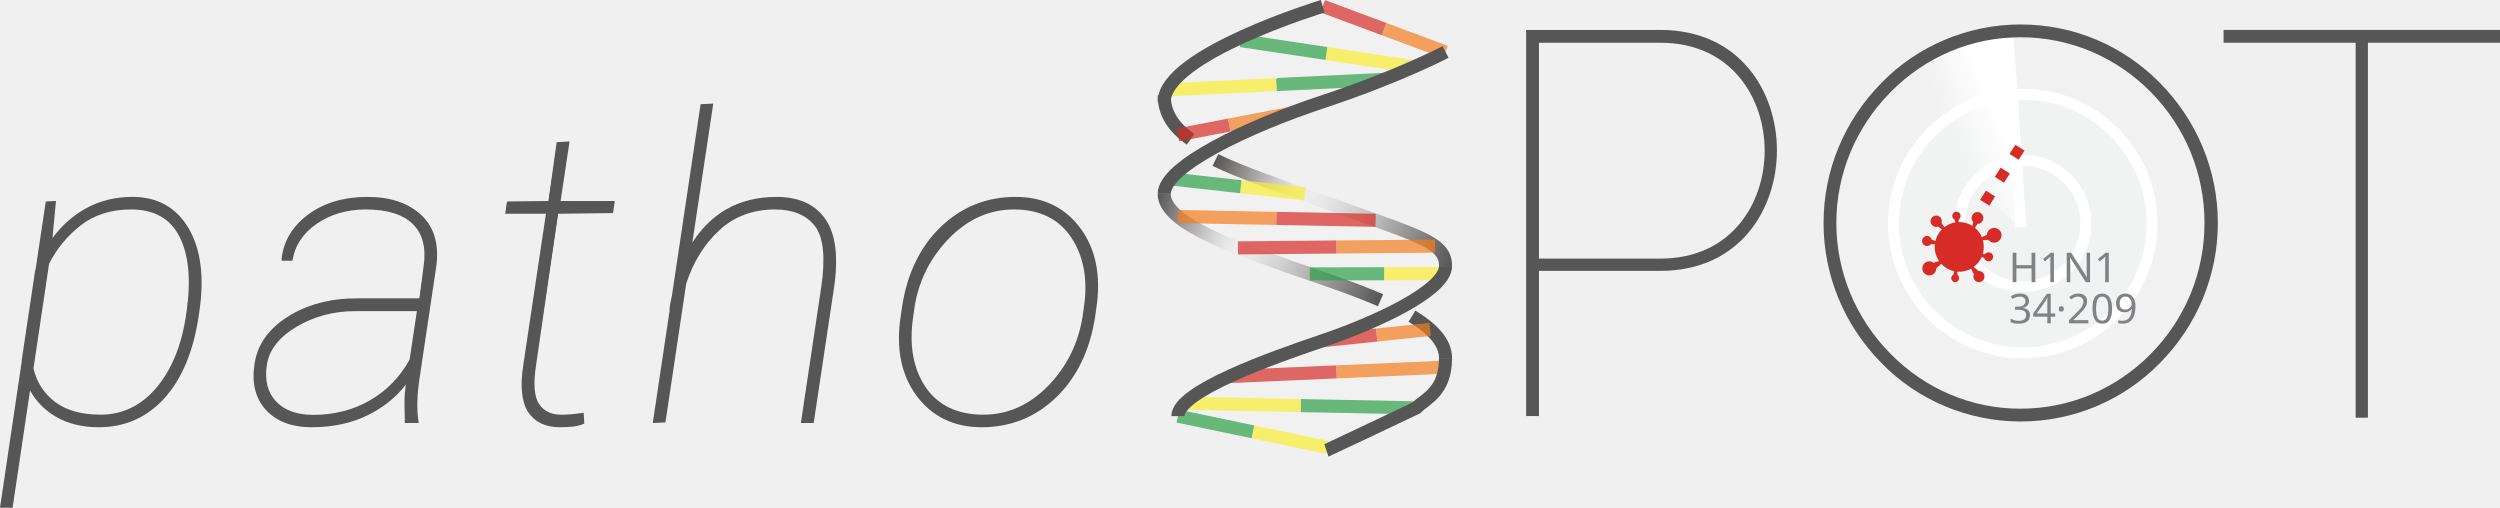
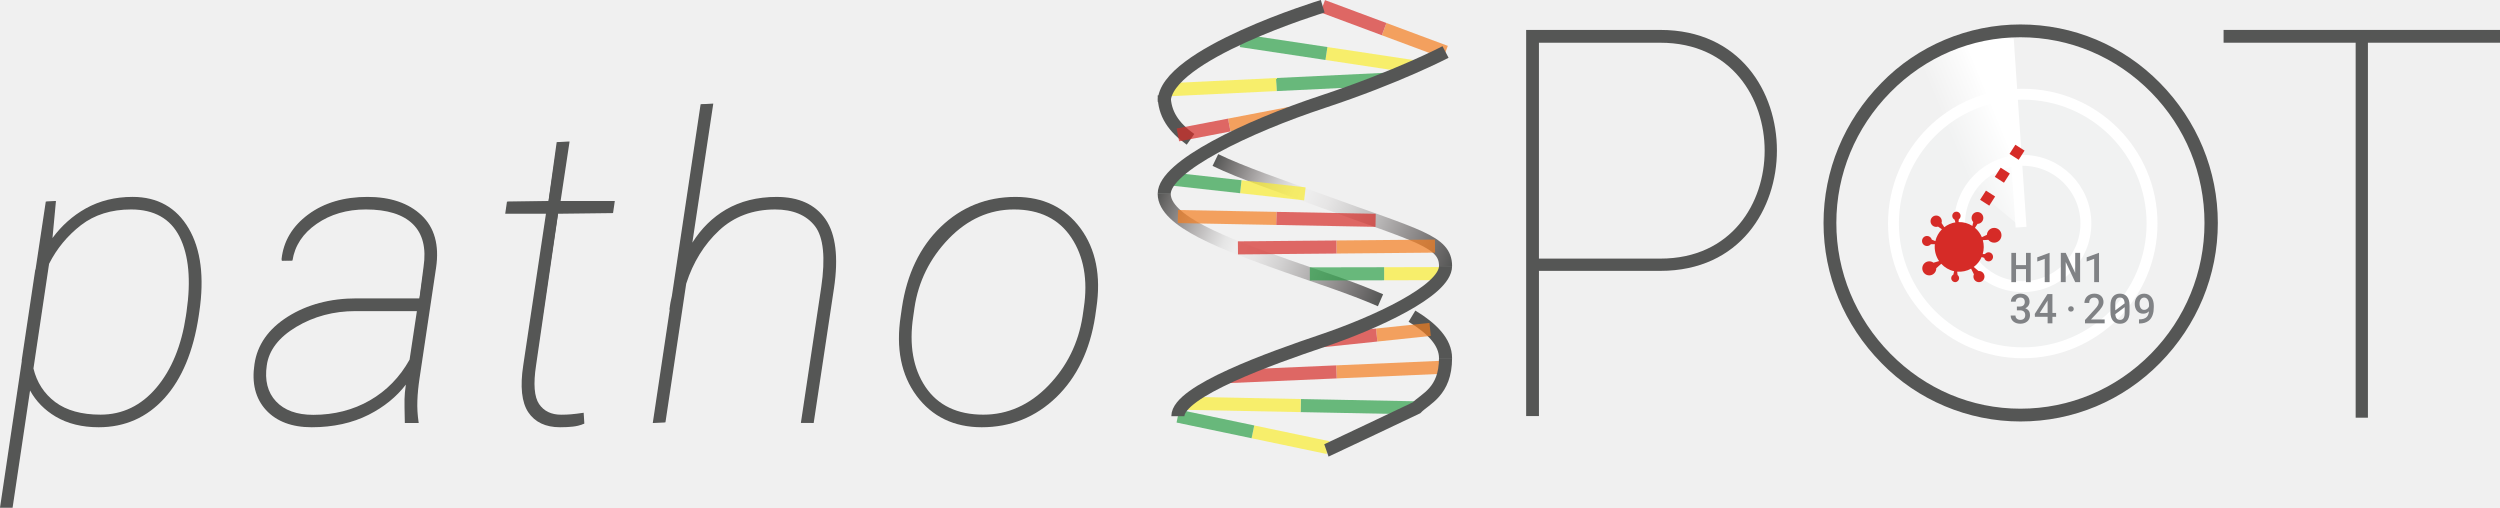
<svg xmlns="http://www.w3.org/2000/svg" version="1.1" id="Layer_1" x="0px" y="0px" width="229.391px" height="46.585px" viewBox="0 0 229.391 46.585" enable-background="new 0 0 229.391 46.585" xml:space="preserve">
  <circle fill="#F1F1F1" cx="185.51" cy="20.607" r="17.352" />
  <circle fill="#F1F2F2" stroke="#FFFFFF" stroke-miterlimit="10" cx="185.6" cy="20.508" r="11.863" />
  <circle fill="#F1F2F2" stroke="#FFFFFF" stroke-miterlimit="10" cx="185.599" cy="20.508" r="5.794" />
  <g>
    <path fill="#D72B28" d="M189.108,18.709" />
  </g>
  <g>
    <path fill="#D72B28" d="M186.436,21.379" />
  </g>
  <path fill="#D72B28" stroke="#F37E20" stroke-miterlimit="10" stroke-dasharray="1,1.5" d="M190.792,19.282" />
  <path fill="#D72B28" stroke="#F37E20" stroke-miterlimit="10" stroke-dasharray="1,1.5" d="M183.948,23.766" />
-   <text transform="matrix(1 0 0 1 184.3149 25.8911)">
-     <tspan x="0" y="0" fill="#808285" font-family="'RobotoMono-Medium'" font-size="3.779">H1N1</tspan>
-     <tspan x="0" y="3.778" fill="#808285" font-family="'RobotoMono-Medium'" font-size="3.779">34·209</tspan>
-   </text>
-   <g>
-     <linearGradient id="SVGID_1_" gradientUnits="userSpaceOnUse" x1="-8.604" y1="-108.035" x2="-4.271" y2="-106.234" gradientTransform="matrix(0.7071 -0.7071 0.7071 0.7071 261.8693 83.8934)">
+   <g enable-background="new    ">
+     <path fill="#808285" d="M186.33,25.89h-0.432v-1.199h-0.914v1.199h-0.43v-2.687h0.43v1.124h0.914v-1.124h0.432V25.89z" />
+     <path fill="#808285" d="M188.063,25.89h-0.445v-2.143l-0.686,0.251v-0.387l1.104-0.408h0.027V25.89z" />
+     <path fill="#808285" d="M190.864,25.89h-0.447l-0.874-1.849l-0.002,1.849h-0.448v-2.687h0.448l0.871,1.844l0.003-1.844h0.449V25.89   z" />
+     <path fill="#808285" d="M192.598,25.89h-0.445v-2.143l-0.686,0.251v-0.387l1.104-0.408h0.027V25.89z" />
+   </g>
+   <g enable-background="new    ">
+     <path fill="#808285" d="M185.061,28.125h0.264c0.078,0,0.145-0.01,0.203-0.03c0.058-0.02,0.105-0.049,0.144-0.086   c0.038-0.036,0.067-0.08,0.086-0.132c0.019-0.051,0.028-0.107,0.028-0.169c0-0.13-0.033-0.23-0.102-0.301   c-0.068-0.071-0.172-0.106-0.31-0.106c-0.06,0-0.116,0.009-0.167,0.026c-0.051,0.019-0.096,0.044-0.133,0.077   s-0.066,0.073-0.088,0.12c-0.021,0.046-0.031,0.1-0.031,0.158h-0.441c0-0.105,0.021-0.203,0.064-0.293   c0.042-0.09,0.102-0.168,0.177-0.233c0.075-0.066,0.166-0.118,0.271-0.155c0.104-0.038,0.219-0.057,0.344-0.057   c0.126,0,0.242,0.017,0.348,0.049c0.106,0.033,0.197,0.081,0.271,0.146c0.075,0.063,0.134,0.144,0.176,0.238   c0.041,0.096,0.062,0.206,0.062,0.331c0,0.054-0.008,0.107-0.023,0.163c-0.017,0.055-0.041,0.108-0.074,0.16   c-0.031,0.052-0.073,0.1-0.123,0.145s-0.108,0.083-0.176,0.114c0.081,0.028,0.148,0.064,0.205,0.108   c0.055,0.044,0.1,0.094,0.135,0.148c0.033,0.055,0.059,0.113,0.073,0.177c0.015,0.062,0.022,0.126,0.022,0.191   c0,0.126-0.023,0.237-0.068,0.336c-0.046,0.099-0.109,0.181-0.189,0.248s-0.176,0.118-0.285,0.153s-0.228,0.053-0.354,0.053   c-0.117,0-0.229-0.017-0.334-0.048c-0.106-0.032-0.199-0.08-0.28-0.144s-0.145-0.142-0.192-0.236   c-0.049-0.094-0.072-0.203-0.072-0.327h0.441c0,0.059,0.01,0.113,0.031,0.163c0.021,0.05,0.051,0.093,0.09,0.128   c0.038,0.035,0.084,0.062,0.139,0.082s0.115,0.029,0.183,0.029c0.14,0,0.251-0.037,0.331-0.111c0.08-0.075,0.121-0.183,0.121-0.324   c0-0.077-0.012-0.145-0.035-0.2s-0.057-0.103-0.101-0.139s-0.097-0.062-0.157-0.08c-0.062-0.018-0.131-0.025-0.209-0.025h-0.264   V28.125z" />
+     <path fill="#808285" d="M188.323,28.714h0.338v0.356h-0.338v0.598h-0.441v-0.598h-1.166l-0.011-0.268l1.163-1.821h0.455V28.714z    M187.158,28.714h0.723v-1.144l-0.047,0.087L187.158,28.714z" />
+     <path fill="#808285" d="M189.766,28.347c0-0.034,0.006-0.066,0.018-0.097s0.027-0.057,0.049-0.078   c0.021-0.022,0.049-0.04,0.081-0.052c0.032-0.013,0.067-0.019,0.108-0.019s0.077,0.006,0.109,0.019   c0.031,0.012,0.059,0.029,0.081,0.052c0.022,0.021,0.039,0.048,0.051,0.078s0.018,0.062,0.018,0.097s-0.006,0.066-0.018,0.096   c-0.012,0.03-0.028,0.056-0.051,0.078c-0.022,0.021-0.05,0.039-0.081,0.052c-0.032,0.012-0.068,0.019-0.109,0.019   s-0.076-0.007-0.108-0.019c-0.032-0.013-0.06-0.03-0.081-0.052c-0.021-0.022-0.037-0.048-0.049-0.078   C189.772,28.414,189.766,28.381,189.766,28.347z" />
+     <path fill="#808285" d="M193.115,29.668h-1.804v-0.305l0.874-0.954c0.074-0.082,0.137-0.155,0.186-0.218   c0.051-0.063,0.09-0.122,0.119-0.175s0.051-0.103,0.062-0.147c0.013-0.046,0.02-0.092,0.02-0.139c0-0.062-0.01-0.118-0.029-0.171   c-0.02-0.052-0.046-0.097-0.081-0.135c-0.035-0.037-0.077-0.066-0.128-0.087c-0.049-0.021-0.105-0.031-0.166-0.031   c-0.16,0-0.278,0.043-0.354,0.131c-0.076,0.087-0.113,0.208-0.113,0.361h-0.443c0-0.117,0.021-0.228,0.064-0.331   c0.041-0.104,0.103-0.194,0.182-0.272c0.08-0.077,0.176-0.139,0.289-0.184s0.24-0.067,0.382-0.067c0.133,0,0.251,0.02,0.354,0.058   s0.19,0.091,0.262,0.159s0.125,0.149,0.162,0.243c0.037,0.093,0.056,0.196,0.056,0.308c0,0.084-0.013,0.165-0.04,0.243   s-0.064,0.155-0.113,0.233c-0.048,0.077-0.105,0.155-0.172,0.233s-0.138,0.158-0.215,0.24l-0.609,0.653h1.256V29.668z" />
+     <path fill="#808285" d="M195.397,28.646c0,0.174-0.02,0.326-0.061,0.459c-0.039,0.132-0.098,0.243-0.172,0.332   c-0.075,0.089-0.167,0.156-0.275,0.202c-0.107,0.045-0.229,0.068-0.365,0.068c-0.134,0-0.255-0.023-0.363-0.068   c-0.108-0.046-0.2-0.113-0.275-0.202c-0.076-0.089-0.135-0.2-0.176-0.332c-0.041-0.133-0.062-0.285-0.062-0.459v-0.642   c0-0.174,0.021-0.326,0.061-0.459c0.04-0.132,0.099-0.243,0.175-0.332c0.075-0.089,0.167-0.156,0.274-0.202   c0.108-0.045,0.229-0.068,0.362-0.068c0.136,0,0.258,0.023,0.365,0.068c0.109,0.046,0.201,0.113,0.276,0.202s0.134,0.2,0.175,0.332   c0.04,0.133,0.061,0.285,0.061,0.459V28.646z M194.09,28.478l0.859-0.64c-0.01-0.184-0.049-0.319-0.12-0.407   s-0.174-0.132-0.31-0.132c-0.144,0-0.251,0.051-0.322,0.153c-0.071,0.102-0.107,0.259-0.107,0.471V28.478z M194.953,28.185   l-0.859,0.641c0.021,0.352,0.166,0.527,0.43,0.527c0.287,0,0.43-0.21,0.43-0.629V28.185z" />
+     <path fill="#808285" d="M196.301,29.303c0.16,0,0.295-0.019,0.403-0.057c0.108-0.037,0.197-0.089,0.265-0.155   c0.068-0.066,0.117-0.146,0.15-0.235c0.033-0.091,0.053-0.188,0.062-0.295c-0.027,0.031-0.059,0.06-0.094,0.086   s-0.074,0.05-0.118,0.07s-0.092,0.036-0.144,0.048c-0.053,0.012-0.109,0.018-0.173,0.018c-0.132,0-0.246-0.024-0.343-0.074   c-0.098-0.05-0.178-0.116-0.242-0.199c-0.064-0.084-0.111-0.179-0.143-0.287s-0.047-0.222-0.047-0.34   c0-0.129,0.019-0.251,0.057-0.364c0.038-0.114,0.094-0.213,0.168-0.298s0.164-0.152,0.271-0.201c0.108-0.05,0.23-0.074,0.369-0.074   c0.148,0,0.277,0.029,0.389,0.089c0.109,0.059,0.201,0.139,0.274,0.238s0.128,0.215,0.164,0.348   c0.036,0.132,0.055,0.271,0.055,0.418v0.144c0,0.128-0.009,0.254-0.024,0.378c-0.018,0.123-0.045,0.24-0.086,0.352   c-0.039,0.111-0.093,0.214-0.158,0.308c-0.066,0.094-0.148,0.175-0.246,0.242c-0.098,0.068-0.213,0.122-0.346,0.161   c-0.135,0.038-0.288,0.058-0.463,0.058h-0.035v-0.376H196.301z M196.744,28.434c0.051,0,0.098-0.008,0.145-0.024   c0.046-0.016,0.088-0.038,0.127-0.066c0.037-0.028,0.071-0.062,0.102-0.102c0.029-0.039,0.053-0.082,0.069-0.129v-0.146   c0-0.108-0.012-0.204-0.036-0.287c-0.023-0.083-0.057-0.152-0.097-0.208c-0.04-0.057-0.087-0.099-0.142-0.127   c-0.053-0.028-0.109-0.042-0.168-0.042c-0.069,0-0.131,0.015-0.184,0.044s-0.098,0.07-0.133,0.121   c-0.037,0.051-0.064,0.111-0.084,0.18c-0.019,0.069-0.027,0.143-0.027,0.222c0,0.073,0.008,0.145,0.025,0.212   s0.043,0.128,0.078,0.18c0.035,0.053,0.08,0.095,0.134,0.126S196.672,28.434,196.744,28.434z" />
+   </g>
+   <g>
+     <linearGradient id="SVGID_1_" gradientUnits="userSpaceOnUse" x1="-327.679" y1="129.715" x2="-323.346" y2="127.915" gradientTransform="matrix(0.7071 -0.7071 -0.7071 -0.7071 502.8182 -126.3955)">
      <stop offset="0" style="stop-color:#FFFFFF;stop-opacity:0" />
      <stop offset="0.809" style="stop-color:#FFFFFF;stop-opacity:0.775" />
      <stop offset="1" style="stop-color:#FFFFFF" />
    </linearGradient>
-     <path fill="url(#SVGID_1_)" d="M185.444,20.846l-1.072-17.907c0,0-3.883,0.055-7.021,1.822c-3.141,1.769-6.01,4.376-6.01,4.376   L185.444,20.846z" />
+     <path fill="url(#SVGID_1_)" d="M185.444,20.846l-1.071-17.907c0,0-3.884,0.055-7.021,1.822c-3.141,1.77-6.01,4.376-6.01,4.376   L185.444,20.846z" />
    <line fill="none" stroke="#FFFFFF" stroke-miterlimit="10" x1="185.444" y1="20.846" x2="184.272" y2="3.553" />
  </g>
  <g>
-     <path fill="#555655" d="M140.034,38.174V2.746h12.305c7.355,0,10.705,5.729,10.705,11.054c0,5.324-3.35,11.054-10.705,11.054   h-11.131v13.321H140.034z M152.338,23.729c6.582,0,9.58-5.134,9.58-9.904c0-4.771-2.998-9.904-9.58-9.904h-11.131v19.808H152.338z" />
-     <path fill="#555655" d="M140.219,2.932h0.4h11.719c14.023,0,14.023,21.734,0,21.734H141.02v13.32h-0.801   c0-11.568,0-23.086,0-34.654V2.932z M152.338,23.915c13.021,0,13.021-20.182,0-20.182H141.02v20.182H152.338z" />
-     <path fill="#555655" d="M185.387,38.674c-4.799,0-9.447-1.955-12.754-5.365c-3.424-3.479-5.311-8.042-5.311-12.85   c0-4.807,1.887-9.371,5.312-12.851c3.305-3.409,7.953-5.364,12.752-5.364c4.85,0,9.396,1.905,12.803,5.364   c3.426,3.479,5.312,8.043,5.312,12.851c0,4.809-1.887,9.372-5.312,12.852C194.784,36.77,190.237,38.674,185.387,38.674z    M185.387,3.419c-4.49,0-8.729,1.794-11.936,5.052c-3.195,3.248-4.955,7.505-4.955,11.988c0,4.483,1.76,8.74,4.955,11.988   c3.207,3.258,7.445,5.053,11.936,5.053c4.523,0,8.779-1.795,11.986-5.053c3.162-3.215,4.904-7.473,4.904-11.988   c0-4.517-1.742-8.774-4.904-11.988C194.167,5.214,189.911,3.419,185.387,3.419z" />
-     <path fill="#555655" d="M172.768,7.74c3.205-3.305,7.711-5.309,12.619-5.309c4.959,0,9.416,2.003,12.67,5.309   c3.205,3.255,5.258,7.762,5.258,12.72c0,4.958-2.053,9.465-5.258,12.721c-3.254,3.305-7.711,5.308-12.67,5.308   c-4.908,0-9.414-2.003-12.619-5.308c-3.205-3.256-5.258-7.763-5.258-12.721C167.51,15.502,169.563,10.995,172.768,7.74z    M197.506,8.341c-3.104-3.155-7.412-5.108-12.119-5.108s-8.963,1.953-12.068,5.108c-3.055,3.104-5.008,7.361-5.008,12.119   c0,4.758,1.953,9.014,5.008,12.119c3.105,3.154,7.361,5.107,12.068,5.107s9.016-1.953,12.119-5.107   c3.055-3.105,4.957-7.361,4.957-12.119C202.463,15.702,200.561,11.445,197.506,8.341z" />
-     <polygon fill="#555655" points="216.147,38.325 216.147,3.92 204.028,3.92 204.028,2.746 229.391,2.746 229.391,3.92 217.272,3.92    217.272,38.325  " />
+     <path fill="#555655" d="M140.034,38.173V2.746h12.305c7.354,0,10.705,5.729,10.705,11.054c0,5.324-3.351,11.054-10.705,11.054   h-11.131v13.321h-1.174V38.173z M152.338,23.729c6.582,0,9.58-5.134,9.58-9.904c0-4.771-2.998-9.904-9.58-9.904h-11.131v19.808   H152.338z" />
+     <path fill="#555655" d="M140.219,2.932h0.4h11.719c14.022,0,14.022,21.733,0,21.733H141.02v13.32h-0.801   c0-11.568,0-23.086,0-34.654V2.932L140.219,2.932z M152.338,23.916c13.021,0,13.021-20.183,0-20.183H141.02v20.183H152.338z" />
+     <path fill="#555655" d="M185.387,38.673c-4.799,0-9.447-1.955-12.754-5.364c-3.424-3.479-5.312-8.042-5.312-12.85   c0-4.807,1.888-9.371,5.312-12.851c3.305-3.409,7.953-5.364,12.752-5.364c4.85,0,9.396,1.905,12.803,5.364   c3.426,3.479,5.312,8.043,5.312,12.851c0,4.809-1.888,9.373-5.312,12.852C194.784,36.77,190.237,38.673,185.387,38.673z    M185.387,3.419c-4.49,0-8.729,1.794-11.936,5.052c-3.195,3.248-4.955,7.505-4.955,11.988s1.76,8.74,4.955,11.988   c3.207,3.258,7.444,5.053,11.936,5.053c4.523,0,8.779-1.795,11.986-5.053c3.162-3.215,4.903-7.473,4.903-11.988   c0-4.517-1.741-8.774-4.903-11.988C194.167,5.214,189.911,3.419,185.387,3.419z" />
+     <path fill="#555655" d="M172.768,7.74c3.205-3.305,7.711-5.309,12.619-5.309c4.959,0,9.416,2.003,12.67,5.309   c3.205,3.255,5.258,7.762,5.258,12.72c0,4.958-2.053,9.465-5.258,12.721c-3.254,3.305-7.711,5.309-12.67,5.309   c-4.908,0-9.414-2.004-12.619-5.309c-3.205-3.256-5.258-7.764-5.258-12.721C167.51,15.502,169.563,10.995,172.768,7.74z    M197.506,8.341c-3.104-3.155-7.412-5.108-12.119-5.108s-8.963,1.953-12.068,5.108c-3.055,3.104-5.008,7.361-5.008,12.119   c0,4.758,1.953,9.014,5.008,12.12c3.105,3.153,7.361,5.106,12.068,5.106s9.016-1.953,12.119-5.106   c3.055-3.105,4.957-7.361,4.957-12.12C202.463,15.702,200.561,11.445,197.506,8.341z" />
+     <polygon fill="#555655" points="216.147,38.326 216.147,3.92 204.028,3.92 204.028,2.746 229.391,2.746 229.391,3.92 217.272,3.92    217.272,38.326  " />
    <path fill="#555655" d="M216.334,38.137V3.733h-12.119V2.932h24.988v0.801h-12.119v34.404H216.334z" />
  </g>
  <g>
    <g>
      <g>
-         <path fill="#D62B27" d="M182.979,20.909c-0.357,0-0.65,0.283-0.67,0.639c-0.154,0.072-0.34,0.16-0.461,0.216     c-0.141-0.335-0.359-0.629-0.633-0.86c0.07-0.104,0.172-0.262,0.238-0.364c0.293-0.004,0.531-0.246,0.531-0.542     c0-0.301-0.242-0.544-0.539-0.544s-0.539,0.243-0.539,0.544c0,0.146,0.057,0.279,0.152,0.377     c-0.021,0.101-0.053,0.242-0.076,0.356c-0.377-0.243-0.822-0.366-1.27-0.354c0.01-0.089,0.014-0.192,0.02-0.25     c0.1-0.07,0.166-0.186,0.166-0.318c0-0.214-0.172-0.386-0.383-0.386s-0.381,0.172-0.381,0.386c0,0.147,0.082,0.276,0.205,0.34     c0.021,0.066,0.055,0.168,0.082,0.254c-0.379,0.062-0.725,0.218-1.016,0.444c-0.084-0.13-0.207-0.314-0.254-0.39     c0.018-0.05,0.025-0.104,0.025-0.159c0-0.288-0.23-0.521-0.516-0.521s-0.518,0.233-0.518,0.521s0.232,0.521,0.518,0.521     c0.059,0,0.113-0.011,0.164-0.028c0.096,0.063,0.254,0.169,0.365,0.245c-0.293,0.295-0.506,0.67-0.605,1.09     c-0.117-0.05-0.275-0.116-0.326-0.139c-0.055-0.194-0.23-0.336-0.441-0.336c-0.252,0-0.457,0.207-0.457,0.462     c0,0.254,0.205,0.461,0.457,0.461c0.143,0,0.27-0.066,0.355-0.17c0.074,0,0.244,0.001,0.365,0.001     c-0.059,0.544,0.078,1.099,0.389,1.551l-0.516,0.152c-0.107-0.082-0.238-0.13-0.383-0.13c-0.355,0-0.643,0.289-0.643,0.646     s0.287,0.646,0.643,0.646c0.354,0,0.641-0.289,0.641-0.646c0-0.004-0.002-0.008-0.002-0.012l0.459-0.405     c0.311,0.338,0.721,0.581,1.182,0.68c-0.025,0.105-0.059,0.244-0.074,0.312c-0.117,0.062-0.195,0.184-0.195,0.324     c0,0.202,0.162,0.366,0.363,0.366c0.199,0,0.361-0.164,0.361-0.366c0-0.116-0.053-0.22-0.139-0.287     c-0.008-0.068-0.025-0.2-0.039-0.308c0.445,0.037,0.891-0.059,1.279-0.275c0.082,0.16,0.213,0.428,0.258,0.515     c-0.027,0.063-0.045,0.134-0.045,0.21c0,0.281,0.227,0.512,0.506,0.512c0.281,0,0.51-0.23,0.51-0.512     c0-0.284-0.229-0.514-0.51-0.514c-0.012,0-0.025,0.002-0.037,0.003c-0.137-0.116-0.318-0.271-0.441-0.372     c0.316-0.233,0.566-0.548,0.729-0.913c0.074,0.027,0.166,0.059,0.232,0.081c0.043,0.184,0.205,0.321,0.402,0.321     c0.227,0,0.41-0.187,0.41-0.417s-0.184-0.417-0.41-0.417c-0.133,0-0.25,0.062-0.326,0.16c-0.059,0-0.141,0.002-0.211,0.003     c0.123-0.415,0.127-0.861,0.01-1.278c0.148-0.007,0.354-0.02,0.506-0.028c0.125,0.158,0.316,0.261,0.531,0.261     c0.371,0,0.674-0.305,0.674-0.68C183.653,21.213,183.35,20.909,182.979,20.909z" />
+         <path fill="#D62B27" d="M182.979,20.909c-0.356,0-0.649,0.283-0.67,0.639c-0.154,0.072-0.34,0.16-0.461,0.216     c-0.141-0.335-0.358-0.629-0.633-0.86c0.07-0.104,0.172-0.262,0.238-0.364c0.293-0.004,0.53-0.246,0.53-0.542     c0-0.301-0.241-0.544-0.539-0.544c-0.297,0-0.538,0.243-0.538,0.544c0,0.146,0.057,0.279,0.151,0.377     c-0.021,0.101-0.053,0.242-0.076,0.356c-0.377-0.243-0.821-0.366-1.27-0.354c0.01-0.089,0.014-0.192,0.02-0.25     c0.101-0.07,0.166-0.186,0.166-0.318c0-0.214-0.172-0.386-0.383-0.386s-0.381,0.172-0.381,0.386c0,0.147,0.082,0.276,0.205,0.34     c0.021,0.066,0.055,0.168,0.082,0.254c-0.379,0.062-0.726,0.218-1.017,0.444c-0.084-0.13-0.206-0.314-0.254-0.39     c0.019-0.05,0.025-0.104,0.025-0.159c0-0.288-0.23-0.521-0.516-0.521c-0.286,0-0.519,0.233-0.519,0.521s0.232,0.521,0.519,0.521     c0.059,0,0.112-0.011,0.164-0.028c0.096,0.063,0.254,0.169,0.364,0.245c-0.293,0.295-0.506,0.67-0.604,1.09     c-0.117-0.05-0.275-0.116-0.326-0.139c-0.055-0.194-0.23-0.336-0.441-0.336c-0.252,0-0.457,0.207-0.457,0.462     c0,0.254,0.205,0.461,0.457,0.461c0.144,0,0.271-0.066,0.355-0.17c0.074,0,0.244,0.001,0.365,0.001     c-0.06,0.544,0.078,1.099,0.389,1.551l-0.516,0.151c-0.107-0.082-0.238-0.13-0.384-0.13c-0.354,0-0.643,0.289-0.643,0.646     c0,0.356,0.287,0.646,0.643,0.646c0.354,0,0.642-0.289,0.642-0.646c0-0.004-0.002-0.008-0.002-0.013l0.459-0.405     c0.311,0.338,0.721,0.582,1.182,0.681c-0.024,0.104-0.059,0.243-0.074,0.312c-0.116,0.062-0.194,0.184-0.194,0.324     c0,0.202,0.162,0.366,0.362,0.366c0.199,0,0.361-0.164,0.361-0.366c0-0.115-0.053-0.221-0.139-0.287     c-0.008-0.068-0.025-0.199-0.039-0.309c0.444,0.037,0.891-0.059,1.278-0.274c0.082,0.16,0.214,0.429,0.259,0.515     c-0.027,0.063-0.045,0.135-0.045,0.211c0,0.281,0.227,0.512,0.506,0.512c0.28,0,0.51-0.23,0.51-0.512     c0-0.285-0.229-0.514-0.51-0.514c-0.013,0-0.025,0.002-0.037,0.002c-0.137-0.115-0.318-0.271-0.441-0.371     c0.316-0.233,0.566-0.549,0.729-0.914c0.074,0.027,0.166,0.059,0.231,0.081c0.043,0.184,0.205,0.321,0.402,0.321     c0.227,0,0.41-0.188,0.41-0.417c0-0.23-0.185-0.417-0.41-0.417c-0.133,0-0.25,0.062-0.326,0.16c-0.059,0-0.141,0.002-0.211,0.003     c0.123-0.415,0.127-0.861,0.01-1.278c0.148-0.007,0.354-0.02,0.506-0.028c0.125,0.158,0.316,0.261,0.531,0.261     c0.371,0,0.674-0.305,0.674-0.68C183.653,21.213,183.35,20.909,182.979,20.909z" />
      </g>
    </g>
-     <line fill="#D72B28" stroke="#D62B27" stroke-miterlimit="10" stroke-dasharray="1,1.5" x1="185.344" y1="13.55" x2="181.959" y2="18.83" />
-   </g>
-   <g>
-     <path fill="#555655" d="M0,46.585l1.994-13.411l0-0.139L3.228,24.8l0.041-0.124L4.2,18.501l0.856-0.061h0.079l-0.319,3.402   c0.834-1.135,1.858-2.046,3.046-2.711c1.264-0.707,2.71-1.065,4.297-1.065c2.297,0,4.032,0.974,5.156,2.896   c1.119,1.912,1.445,4.488,0.972,7.655l-0.056,0.392c-0.486,3.227-1.542,5.759-3.14,7.525c-1.602,1.771-3.633,2.668-6.035,2.668   c-1.526,0-2.853-0.327-3.943-0.973c-1.024-0.606-1.816-1.414-2.355-2.402L1.155,46.585H0z M12.028,19.219   c-1.819,0-3.367,0.486-4.601,1.443c-1.238,0.96-2.222,2.153-2.924,3.545l-1.432,9.605c0.304,1.271,0.978,2.316,2,3.082   c1.023,0.766,2.421,1.154,4.154,1.154c2.012,0,3.735-0.832,5.123-2.471c1.393-1.646,2.306-3.863,2.713-6.591l0.056-0.392   c0.419-2.875,0.205-5.185-0.638-6.865C15.642,20.064,14.145,19.219,12.028,19.219z" />
-     <path fill="#555655" d="M18.16,28.999c-0.486,3.228-1.527,5.723-3.122,7.486c-1.596,1.764-3.589,2.645-5.982,2.645   c-1.521,0-2.822-0.32-3.907-0.963c-1.084-0.641-1.895-1.498-2.43-2.57L1.093,46.514h-1.01l1.981-13.328v-0.15l1.234-8.225   L3.336,24.7l0.935-6.188h0.785L4.72,22.101c0.86-1.233,1.919-2.202,3.178-2.907c1.258-0.704,2.679-1.056,4.262-1.056   c2.281,0,3.979,0.954,5.094,2.86s1.436,4.442,0.963,7.608L18.16,28.999z M17.188,28.606c0.424-2.904,0.208-5.206-0.645-6.907   c-0.854-1.701-2.358-2.551-4.514-2.551c-1.844,0-3.393,0.486-4.645,1.458c-1.252,0.972-2.234,2.162-2.944,3.57L3,33.802   c0.311,1.321,0.987,2.371,2.028,3.149c1.041,0.779,2.439,1.169,4.197,1.169c2.043,0,3.77-0.832,5.178-2.495   c1.408-1.664,2.318-3.873,2.729-6.627L17.188,28.606z" />
-     <path fill="#555655" d="M28.598,39.202c-1.82,0-3.23-0.533-4.194-1.584c-0.964-1.053-1.319-2.465-1.055-4.199   c0.251-1.771,1.278-3.238,3.051-4.359c1.767-1.117,3.896-1.684,6.329-1.684h5.757l0.377-2.893c0.257-1.712-0.073-3.031-0.979-3.92   c-0.91-0.892-2.362-1.344-4.314-1.344c-1.734,0-3.255,0.445-4.52,1.324c-1.261,0.875-2.005,2.006-2.213,3.363l-0.916,0.024   l-0.057-0.002l-0.03-0.148c0.175-1.655,0.999-3.027,2.449-4.101c1.445-1.07,3.274-1.612,5.436-1.612   c2.103,0,3.771,0.566,4.957,1.684c1.19,1.121,1.641,2.733,1.34,4.792l-1.514,10.131c-0.112,0.732-0.181,1.434-0.206,2.086   c-0.024,0.652,0.013,1.314,0.112,1.969l0.012,0.082h-1.275l-0.001-0.07c-0.025-1.049-0.034-1.753-0.028-2.115   c0.005-0.358,0.047-0.802,0.122-1.317l0.003-0.024c-0.859,1.125-2.006,2.057-3.414,2.771   C32.328,38.815,30.568,39.202,28.598,39.202z M32.617,28.547c-1.997,0-3.824,0.486-5.431,1.447c-1.6,0.957-2.51,2.141-2.704,3.52   c-0.208,1.379,0.075,2.493,0.841,3.314c0.767,0.822,1.918,1.238,3.424,1.238c1.91,0,3.656-0.446,5.189-1.326   c1.532-0.881,2.759-2.139,3.646-3.739l0.671-4.454H32.617z" />
-     <path fill="#555655" d="M37.346,35.018c-0.873,1.221-2.056,2.211-3.552,2.972c-1.495,0.76-3.228,1.14-5.196,1.14   c-1.807,0-3.187-0.52-4.141-1.561c-0.953-1.04-1.299-2.42-1.037-4.141c0.249-1.757,1.255-3.193,3.019-4.309   c1.763-1.115,3.86-1.673,6.29-1.673h5.757l0.449-2.953c0.262-1.745-0.072-3.072-1-3.982c-0.928-0.909-2.383-1.364-4.365-1.364   c-1.757,0-3.278,0.445-4.561,1.336c-1.284,0.891-2.031,2.028-2.243,3.411l-0.841-0.037l-0.019-0.093   c0.174-1.62,0.981-2.963,2.421-4.028c1.439-1.066,3.237-1.599,5.393-1.599c2.094,0,3.729,0.555,4.907,1.664   c1.177,1.109,1.617,2.686,1.318,4.729L38.43,34.663c-0.112,0.735-0.181,1.434-0.206,2.094s0.013,1.32,0.112,1.98h-1.122   c-0.025-1.047-0.034-1.75-0.028-2.111c0.006-0.361,0.047-0.798,0.122-1.309L37.346,35.018z M28.747,38.139   c1.932,0,3.673-0.445,5.225-1.336c1.552-0.892,2.776-2.146,3.673-3.768l0.691-4.561h-5.72c-2.019,0-3.841,0.486-5.468,1.458   s-2.54,2.162-2.738,3.57c-0.212,1.408,0.075,2.532,0.86,3.374C26.055,37.719,27.214,38.139,28.747,38.139z" />
-     <path fill="#555655" d="M51.392,39.202c-1.328,0-2.31-0.463-2.92-1.377c-0.606-0.91-0.76-2.361-0.46-4.313l2.082-13.899h-3.738   l0.161-1.11l3.81-0.062l0.751-5.397l1.1-0.061h0.083l-0.823,5.458h4.973l-0.162,1.11l-5.043,0.062l-2.022,13.921   c-0.258,1.694-0.165,2.884,0.278,3.538c0.438,0.648,1.119,0.979,2.024,0.979c0.322,0,0.625-0.013,0.91-0.038   c0.286-0.024,0.646-0.067,1.081-0.13l0.077-0.012l0.061,0.994c-0.393,0.174-0.736,0.244-1.074,0.281   C52.201,39.183,51.818,39.202,51.392,39.202z" />
-     <path fill="#555655" d="M52.177,13.054l-0.823,5.458h4.973l-0.15,1.028h-4.972l-2.093,13.982c-0.262,1.72-0.166,2.916,0.29,3.589   c0.455,0.673,1.149,1.01,2.084,1.01c0.324,0,0.629-0.013,0.916-0.038c0.287-0.024,0.648-0.068,1.084-0.131l0.056,0.916   c-0.337,0.1-0.673,0.169-1.01,0.206c-0.336,0.038-0.717,0.056-1.14,0.056c-1.309,0-2.262-0.448-2.86-1.346   c-0.598-0.896-0.748-2.317-0.449-4.262l2.094-13.982h-3.739l0.149-1.028h3.739l0.822-5.458H52.177z" />
-     <path fill="#555655" d="M73.485,38.809l1.863-12.42c0.406-2.733,0.213-4.632-0.574-5.646c-0.786-1.011-2.016-1.523-3.654-1.523   c-2.04,0-3.769,0.648-5.138,1.925c-1.374,1.282-2.39,2.925-3.019,4.886L61.06,38.749l-1.081,0.061h-0.083l1.552-10.359   l-0.025-0.077c0.025-0.2,0.056-0.405,0.094-0.611c0.038-0.208,0.082-0.411,0.132-0.612l2.634-17.583l1.081-0.061h0.083   l-1.921,12.757c0.822-1.303,1.858-2.323,3.083-3.037c1.319-0.77,2.882-1.16,4.644-1.16c2.046,0,3.56,0.693,4.499,2.06   c0.934,1.361,1.193,3.488,0.769,6.322l-1.86,12.361H73.485z" />
-     <path fill="#555655" d="M63.4,22.605c0.847-1.445,1.928-2.552,3.243-3.318c1.314-0.767,2.851-1.15,4.608-1.15   c2.031,0,3.511,0.676,4.439,2.028c0.928,1.353,1.18,3.443,0.757,6.272l-1.851,12.299h-1.028L75.419,26.4   c0.411-2.766,0.215-4.667-0.589-5.701c-0.804-1.034-2.041-1.551-3.71-1.551c-2.069,0-3.798,0.648-5.188,1.944   c-1.39,1.296-2.402,2.935-3.038,4.916l-1.907,12.729h-1.009l1.551-10.355h-0.037c0.025-0.199,0.056-0.402,0.093-0.607   c0.038-0.205,0.081-0.408,0.131-0.607l2.636-17.59h1.009L63.4,22.605z" />
-     <path fill="#555655" d="M90.082,39.202c-2.542,0-4.552-0.969-5.974-2.879c-1.42-1.908-1.912-4.369-1.462-7.316l0.112-0.785   c0.461-3.08,1.657-5.568,3.554-7.396c1.899-1.831,4.211-2.759,6.873-2.759c2.542,0,4.545,0.969,5.956,2.88   c1.407,1.908,1.899,4.363,1.461,7.297l-0.112,0.785c-0.474,3.092-1.673,5.588-3.563,7.416   C95.034,38.274,92.731,39.202,90.082,39.202z M93.035,19.219c-2.25,0-4.264,0.905-5.986,2.688c-1.726,1.788-2.782,3.919-3.14,6.335   l-0.112,0.785c-0.395,2.6-0.018,4.777,1.119,6.473c1.133,1.691,2.921,2.549,5.315,2.549c2.237,0,4.239-0.893,5.948-2.652   c1.713-1.762,2.776-3.912,3.159-6.391l0.112-0.785c0.382-2.537-0.004-4.696-1.147-6.417C97.164,20.089,95.391,19.219,93.035,19.219   z" />
-     <path fill="#555655" d="M82.829,28.232c0.461-3.077,1.638-5.53,3.533-7.355c1.894-1.826,4.168-2.739,6.823-2.739   c2.53,0,4.496,0.951,5.898,2.851c1.402,1.9,1.885,4.314,1.448,7.243l-0.112,0.785c-0.474,3.091-1.654,5.549-3.542,7.374   c-1.888,1.826-4.153,2.738-6.795,2.738c-2.53,0-4.502-0.949-5.916-2.85c-1.415-1.9-1.897-4.321-1.449-7.263L82.829,28.232z    M83.726,29.017c-0.399,2.63-0.022,4.804,1.131,6.524c1.153,1.719,2.944,2.579,5.375,2.579c2.268,0,4.268-0.892,6-2.673   c1.732-1.782,2.792-3.926,3.178-6.431l0.112-0.785c0.386-2.567,0-4.723-1.159-6.468c-1.159-1.745-2.935-2.617-5.328-2.617   c-2.28,0-4.293,0.903-6.038,2.71c-1.745,1.807-2.798,3.932-3.159,6.374L83.726,29.017z" />
-   </g>
-   <g>
-     <path fill="#F1F1F1" d="M108.078,38.165c0-2.283,8.562-5.328,13.288-6.926c2.208-0.746,4.812-1.791,6.961-2.926V28.31   c2.511,1.283,4.311,2.764,4.311,4.526c0,3.111-1.863,3.73-2.672,4.568c0,0-8.119,3.856-8.26,3.905L108.078,38.165z" />
-     <path fill="#F1F1F1" d="M128.327,28.301c2.452-1.296,4.311-2.707,4.311-3.923c0-2.282-2.543-2.741-11.271-5.939   c-4.607-1.688-8.403-2.93-10.961-4.365l0,0c-2.164,1.305-3.581,2.598-3.581,3.68c0,2.512,5.454,4.572,11.271,6.625   c3.174,1.12,7.216,2.376,10.232,3.919V28.301z" />
-     <path fill="#F1F1F1" d="M110.405,14.074c-2.285-1.283-3.581-2.72-3.581-4.768c0-4.339,14.542-8.763,14.542-8.763l11.271,4.196   c0,0-4.363,2.284-11.271,4.567C117.434,10.606,113.266,12.349,110.405,14.074z" />
-   </g>
-   <linearGradient id="SVGID_2_" gradientUnits="userSpaceOnUse" x1="111.517" y1="14.604" x2="133.514" y2="23.744">
+     <line fill="none" stroke="#D62B27" stroke-miterlimit="10" stroke-dasharray="1,1.5" x1="185.344" y1="13.55" x2="181.959" y2="18.83" />
+   </g>
+   <g>
+     <path fill="#555655" d="M0,46.585l1.994-13.412v-0.139L3.228,24.8l0.041-0.125L4.2,18.501l0.855-0.061h0.079l-0.319,3.402   c0.834-1.135,1.858-2.046,3.046-2.711c1.265-0.707,2.71-1.065,4.298-1.065c2.297,0,4.031,0.974,5.155,2.896   c1.119,1.912,1.445,4.489,0.973,7.655l-0.057,0.393c-0.485,3.227-1.542,5.759-3.14,7.525c-1.603,1.771-3.633,2.668-6.035,2.668   c-1.526,0-2.853-0.328-3.943-0.974c-1.023-0.606-1.815-1.414-2.354-2.401L1.155,46.585H0z M12.028,19.219   c-1.818,0-3.366,0.486-4.601,1.443c-1.238,0.96-2.222,2.153-2.924,3.544l-1.433,9.605c0.305,1.271,0.979,2.316,2,3.082   c1.023,0.766,2.422,1.154,4.154,1.154c2.012,0,3.735-0.832,5.123-2.471c1.394-1.646,2.306-3.863,2.713-6.592l0.057-0.393   c0.419-2.875,0.204-5.184-0.639-6.864C15.642,20.064,14.145,19.219,12.028,19.219z" />
+     <path fill="#555655" d="M18.16,29c-0.486,3.228-1.527,5.723-3.122,7.485c-1.597,1.765-3.589,2.646-5.982,2.646   c-1.521,0-2.822-0.32-3.907-0.963c-1.084-0.642-1.895-1.498-2.43-2.57L1.093,46.514h-1.01l1.98-13.328v-0.149l1.234-8.226   l0.038-0.11l0.935-6.188h0.785L4.72,22.101c0.86-1.233,1.919-2.202,3.178-2.907c1.258-0.704,2.68-1.056,4.263-1.056   c2.28,0,3.979,0.954,5.094,2.86c1.115,1.906,1.436,4.442,0.963,7.608L18.16,29z M17.188,28.606   c0.424-2.903,0.208-5.206-0.645-6.907c-0.854-1.701-2.358-2.551-4.515-2.551c-1.844,0-3.393,0.486-4.645,1.458   S5.15,22.768,4.44,24.175L3,33.802c0.311,1.32,0.986,2.371,2.027,3.148c1.041,0.779,2.439,1.17,4.197,1.17   c2.043,0,3.771-0.832,5.178-2.496c1.408-1.664,2.318-3.873,2.729-6.627L17.188,28.606z" />
+     <path fill="#555655" d="M28.598,39.203c-1.82,0-3.229-0.533-4.194-1.584c-0.964-1.054-1.318-2.466-1.055-4.199   c0.251-1.771,1.278-3.238,3.051-4.359c1.768-1.117,3.896-1.684,6.329-1.684h5.757l0.377-2.894c0.258-1.712-0.072-3.031-0.979-3.92   c-0.91-0.892-2.362-1.344-4.314-1.344c-1.733,0-3.255,0.445-4.52,1.324c-1.261,0.875-2.005,2.006-2.213,3.363l-0.916,0.024   l-0.058-0.003l-0.029-0.147c0.175-1.655,0.999-3.027,2.449-4.101c1.444-1.07,3.273-1.612,5.436-1.612   c2.103,0,3.771,0.566,4.957,1.684c1.19,1.121,1.641,2.733,1.34,4.792l-1.514,10.131c-0.112,0.732-0.182,1.435-0.206,2.086   c-0.024,0.652,0.013,1.314,0.112,1.97l0.012,0.082h-1.275l-0.001-0.069c-0.024-1.05-0.034-1.754-0.027-2.115   c0.005-0.358,0.047-0.803,0.121-1.317l0.004-0.024c-0.859,1.125-2.007,2.057-3.414,2.771   C32.328,38.815,30.568,39.203,28.598,39.203z M32.617,28.546c-1.997,0-3.824,0.486-5.432,1.447c-1.6,0.957-2.51,2.141-2.704,3.521   c-0.208,1.379,0.075,2.493,0.842,3.313c0.767,0.822,1.918,1.238,3.424,1.238c1.91,0,3.655-0.445,5.188-1.326   c1.532-0.881,2.759-2.139,3.646-3.738l0.671-4.455H32.617z" />
+     <path fill="#555655" d="M37.346,35.018c-0.873,1.222-2.056,2.211-3.552,2.972c-1.495,0.76-3.229,1.141-5.196,1.141   c-1.807,0-3.187-0.521-4.141-1.562c-0.953-1.04-1.299-2.42-1.037-4.142c0.249-1.756,1.255-3.192,3.019-4.309   c1.764-1.115,3.86-1.673,6.29-1.673h5.757l0.449-2.952c0.262-1.746-0.072-3.073-1-3.983c-0.928-0.909-2.383-1.364-4.365-1.364   c-1.757,0-3.277,0.445-4.561,1.336c-1.284,0.891-2.031,2.028-2.243,3.411l-0.841-0.037l-0.02-0.093   c0.175-1.62,0.981-2.963,2.422-4.028c1.438-1.066,3.236-1.599,5.393-1.599c2.094,0,3.729,0.555,4.907,1.664   c1.177,1.109,1.617,2.686,1.317,4.729L38.43,34.664c-0.112,0.734-0.181,1.434-0.206,2.094c-0.024,0.66,0.013,1.32,0.112,1.979   h-1.122c-0.025-1.047-0.034-1.75-0.028-2.11c0.006-0.361,0.047-0.799,0.122-1.31L37.346,35.018z M28.747,38.139   c1.932,0,3.673-0.445,5.225-1.337c1.552-0.891,2.776-2.145,3.673-3.768l0.691-4.561h-5.72c-2.02,0-3.842,0.486-5.469,1.458   s-2.54,2.161-2.737,3.569c-0.213,1.408,0.074,2.533,0.859,3.375S27.214,38.139,28.747,38.139z" />
+     <path fill="#555655" d="M51.392,39.203c-1.328,0-2.31-0.463-2.92-1.377c-0.605-0.91-0.76-2.361-0.46-4.313l2.082-13.899h-3.738   l0.161-1.11l3.811-0.062l0.751-5.397l1.1-0.061h0.083l-0.823,5.458h4.974l-0.162,1.11l-5.043,0.062l-2.022,13.922   c-0.258,1.693-0.165,2.883,0.278,3.537c0.438,0.648,1.119,0.979,2.023,0.979c0.322,0,0.625-0.012,0.91-0.037   c0.286-0.023,0.646-0.067,1.081-0.131l0.077-0.012l0.062,0.994c-0.394,0.174-0.736,0.244-1.074,0.281   C52.201,39.183,51.818,39.203,51.392,39.203z" />
+     <path fill="#555655" d="M52.177,13.054l-0.823,5.458h4.974l-0.15,1.028h-4.972l-2.094,13.982c-0.262,1.72-0.166,2.916,0.29,3.589   c0.455,0.674,1.149,1.01,2.084,1.01c0.324,0,0.63-0.013,0.916-0.037c0.287-0.024,0.648-0.068,1.084-0.131l0.057,0.916   c-0.337,0.1-0.673,0.168-1.01,0.205c-0.337,0.038-0.718,0.057-1.141,0.057c-1.309,0-2.262-0.448-2.859-1.346   c-0.599-0.896-0.748-2.318-0.449-4.263l2.094-13.982h-3.739l0.149-1.028h3.739l0.821-5.458H52.177z" />
+     <path fill="#555655" d="M73.485,38.809l1.863-12.42c0.406-2.733,0.213-4.632-0.574-5.646c-0.786-1.011-2.016-1.523-3.653-1.523   c-2.04,0-3.77,0.648-5.139,1.925c-1.374,1.282-2.39,2.925-3.019,4.886L61.06,38.75l-1.081,0.061h-0.083l1.553-10.359l-0.025-0.076   c0.025-0.201,0.056-0.406,0.094-0.611c0.038-0.208,0.082-0.411,0.132-0.612l2.635-17.583l1.08-0.061h0.083l-1.921,12.757   c0.822-1.303,1.858-2.323,3.083-3.037c1.319-0.77,2.883-1.16,4.645-1.16c2.046,0,3.56,0.693,4.499,2.06   c0.934,1.361,1.192,3.488,0.769,6.322L74.661,38.81L73.485,38.809L73.485,38.809z" />
+     <path fill="#555655" d="M63.4,22.605c0.848-1.445,1.929-2.552,3.243-3.318c1.314-0.767,2.852-1.15,4.608-1.15   c2.031,0,3.511,0.676,4.438,2.028c0.929,1.353,1.181,3.443,0.757,6.272l-1.851,12.299h-1.028L75.419,26.4   c0.411-2.766,0.215-4.667-0.589-5.701c-0.805-1.034-2.041-1.551-3.71-1.551c-2.069,0-3.799,0.648-5.188,1.944   c-1.39,1.296-2.402,2.935-3.038,4.916l-1.907,12.729h-1.009l1.551-10.354h-0.036c0.024-0.199,0.056-0.402,0.093-0.607   c0.038-0.205,0.081-0.408,0.131-0.607l2.636-17.589h1.009L63.4,22.605z" />
+     <path fill="#555655" d="M90.082,39.203c-2.542,0-4.553-0.97-5.975-2.879c-1.42-1.908-1.912-4.369-1.462-7.316l0.112-0.785   c0.461-3.08,1.657-5.568,3.554-7.396c1.899-1.831,4.211-2.759,6.873-2.759c2.542,0,4.545,0.969,5.956,2.88   c1.407,1.908,1.899,4.363,1.461,7.296l-0.111,0.785c-0.475,3.092-1.674,5.588-3.563,7.416   C95.034,38.274,92.731,39.203,90.082,39.203z M93.035,19.219c-2.25,0-4.265,0.905-5.986,2.688c-1.726,1.788-2.782,3.918-3.14,6.334   l-0.112,0.785c-0.396,2.6-0.019,4.777,1.119,6.473c1.133,1.691,2.921,2.549,5.314,2.549c2.237,0,4.239-0.893,5.948-2.651   c1.713-1.763,2.776-3.912,3.159-6.392l0.112-0.784c0.382-2.537-0.005-4.696-1.147-6.417C97.164,20.089,95.391,19.219,93.035,19.219   z" />
+     <path fill="#555655" d="M82.829,28.232c0.461-3.076,1.638-5.53,3.532-7.355c1.895-1.826,4.168-2.739,6.823-2.739   c2.53,0,4.496,0.951,5.898,2.851c1.401,1.9,1.885,4.313,1.447,7.243l-0.111,0.785c-0.475,3.091-1.654,5.549-3.542,7.374   c-1.889,1.825-4.153,2.737-6.795,2.737c-2.53,0-4.502-0.948-5.916-2.85c-1.415-1.9-1.897-4.32-1.449-7.263L82.829,28.232z    M83.726,29.017c-0.398,2.63-0.021,4.804,1.131,6.523c1.153,1.719,2.944,2.58,5.375,2.58c2.269,0,4.269-0.893,6-2.674   c1.732-1.781,2.792-3.926,3.179-6.431l0.111-0.785c0.387-2.567,0-4.723-1.159-6.468c-1.158-1.745-2.935-2.617-5.327-2.617   c-2.28,0-4.293,0.903-6.038,2.71s-2.798,3.933-3.159,6.374L83.726,29.017z" />
+   </g>
+   <g>
+     <path fill="#F1F1F1" d="M108.078,38.166c0-2.283,8.562-5.328,13.288-6.926c2.208-0.746,4.812-1.791,6.961-2.927V28.31   c2.511,1.283,4.311,2.764,4.311,4.525c0,3.111-1.863,3.73-2.672,4.568c0,0-8.119,3.855-8.26,3.905L108.078,38.166z" />
+     <path fill="#F1F1F1" d="M128.327,28.3c2.451-1.295,4.311-2.707,4.311-3.922c0-2.282-2.543-2.741-11.271-5.939   c-4.607-1.688-8.403-2.93-10.961-4.365l0,0c-2.164,1.305-3.581,2.598-3.581,3.68c0,2.512,5.453,4.572,11.271,6.625   c3.174,1.121,7.216,2.377,10.232,3.92L128.327,28.3L128.327,28.3z" />
+     <path fill="#F1F1F1" d="M110.405,14.074c-2.284-1.283-3.58-2.72-3.58-4.768c0-4.339,14.542-8.763,14.542-8.763l11.271,4.196   c0,0-4.363,2.284-11.271,4.567C117.434,10.606,113.266,12.349,110.405,14.074z" />
+   </g>
+   <linearGradient id="SVGID_2_" gradientUnits="userSpaceOnUse" x1="111.517" y1="32.981" x2="133.516" y2="23.84" gradientTransform="matrix(1 0 0 -1 0 47.585)">
    <stop offset="0" style="stop-color:#555655" />
    <stop offset="0.037" style="stop-color:#686766" />
    <stop offset="0.115" style="stop-color:#8F8C8C" />
    <stop offset="0.19" style="stop-color:#B4B1B1" />
    <stop offset="0.26" style="stop-color:#D0CFCF" />
    <stop offset="0.323" style="stop-color:#E5E5E5" />
    <stop offset="0.375" style="stop-color:#EEEEEE" />
    <stop offset="0.464" style="stop-color:#E6E5E5" />
    <stop offset="0.569" style="stop-color:#D2D1D1" />
    <stop offset="0.682" style="stop-color:#B6B4B4" />
    <stop offset="0.801" style="stop-color:#939090" />
    <stop offset="0.924" style="stop-color:#6D6B6B" />
    <stop offset="1" style="stop-color:#555655" />
  </linearGradient>
-   <path fill="none" stroke="url(#SVGID_2_)" stroke-width="1.2" stroke-miterlimit="10" d="M111.52,14.684  c2.493,1.205,5.868,2.33,9.848,3.787c8.725,3.197,11.27,3.658,11.27,5.94" />
-   <linearGradient id="SVGID_3_" gradientUnits="userSpaceOnUse" x1="111.52" y1="14.684" x2="111.52" y2="14.684">
+   <path fill="none" stroke="url(#SVGID_2_)" stroke-width="1.2" stroke-miterlimit="10" d="M111.52,14.684  c2.493,1.205,5.868,2.33,9.849,3.787c8.725,3.197,11.27,3.658,11.27,5.94" />
+   <linearGradient id="SVGID_3_" gradientUnits="userSpaceOnUse" x1="111.52" y1="32.901" x2="111.52" y2="32.901" gradientTransform="matrix(1 0 0 -1 0 47.585)">
    <stop offset="0" style="stop-color:#333333" />
    <stop offset="0.066" style="stop-color:#565353" />
    <stop offset="0.143" style="stop-color:#827E7E" />
    <stop offset="0.219" style="stop-color:#ABA8A8" />
    <stop offset="0.29" style="stop-color:#CCCBCB" />
    <stop offset="0.356" style="stop-color:#E4E3E3" />
    <stop offset="0.41" style="stop-color:#EEEEEE" />
    <stop offset="0.488" style="stop-color:#E3E3E3" />
    <stop offset="0.583" style="stop-color:#CCCBCB" />
    <stop offset="0.685" style="stop-color:#ABA8A8" />
    <stop offset="0.794" style="stop-color:#827E7E" />
    <stop offset="0.906" style="stop-color:#565353" />
    <stop offset="1" style="stop-color:#333333" />
  </linearGradient>
  <path fill="none" stroke="url(#SVGID_3_)" stroke-width="1.2" stroke-miterlimit="10" d="M111.52,14.684" />
-   <linearGradient id="SVGID_4_" gradientUnits="userSpaceOnUse" x1="109.238" y1="12.787" x2="109.238" y2="12.787">
+   <linearGradient id="SVGID_4_" gradientUnits="userSpaceOnUse" x1="109.237" y1="34.798" x2="109.237" y2="34.798" gradientTransform="matrix(1 0 0 -1 0 47.585)">
    <stop offset="0" style="stop-color:#333333" />
    <stop offset="0.066" style="stop-color:#565353" />
    <stop offset="0.143" style="stop-color:#827E7E" />
    <stop offset="0.219" style="stop-color:#ABA8A8" />
    <stop offset="0.29" style="stop-color:#CCCBCB" />
    <stop offset="0.356" style="stop-color:#E4E3E3" />
    <stop offset="0.41" style="stop-color:#EEEEEE" />
    <stop offset="0.488" style="stop-color:#E3E3E3" />
    <stop offset="0.583" style="stop-color:#CCCBCB" />
    <stop offset="0.685" style="stop-color:#ABA8A8" />
    <stop offset="0.794" style="stop-color:#827E7E" />
    <stop offset="0.906" style="stop-color:#565353" />
    <stop offset="1" style="stop-color:#333333" />
  </linearGradient>
  <path fill="none" stroke="url(#SVGID_4_)" stroke-width="1.2" stroke-miterlimit="10" d="M109.238,12.787" />
-   <path fill="none" stroke="#555655" stroke-width="1.2" stroke-miterlimit="10" d="M106.824,8.751c0,1.668,0.859,2.931,2.414,4.036" />
-   <path fill="none" stroke="#555655" stroke-width="1.2" stroke-miterlimit="10" d="M129.556,29.011  c1.849,1.12,3.081,2.387,3.081,3.845" />
-   <linearGradient id="SVGID_5_" gradientUnits="userSpaceOnUse" x1="129.556" y1="29.011" x2="129.556" y2="29.011">
+   <path fill="none" stroke="#555655" stroke-width="1.2" stroke-miterlimit="10" d="M106.824,8.751c0,1.668,0.858,2.931,2.413,4.036" />
+   <path fill="none" stroke="#555655" stroke-width="1.2" stroke-miterlimit="10" d="M129.556,29.011  c1.849,1.119,3.081,2.387,3.081,3.845" />
+   <linearGradient id="SVGID_5_" gradientUnits="userSpaceOnUse" x1="129.556" y1="18.574" x2="129.556" y2="18.574" gradientTransform="matrix(1 0 0 -1 0 47.585)">
    <stop offset="0" style="stop-color:#333333" />
    <stop offset="0.055" style="stop-color:#535050" />
    <stop offset="0.129" style="stop-color:#7F7B7B" />
    <stop offset="0.2" style="stop-color:#A9A6A6" />
    <stop offset="0.266" style="stop-color:#CBCACA" />
    <stop offset="0.326" style="stop-color:#E3E2E3" />
    <stop offset="0.375" style="stop-color:#EEEEEE" />
    <stop offset="0.459" style="stop-color:#E4E3E3" />
    <stop offset="0.558" style="stop-color:#CDCBCB" />
    <stop offset="0.666" style="stop-color:#ACA9A9" />
    <stop offset="0.779" style="stop-color:#848080" />
    <stop offset="0.895" style="stop-color:#585655" />
    <stop offset="1" style="stop-color:#333333" />
  </linearGradient>
  <path fill="none" stroke="url(#SVGID_5_)" stroke-width="1.2" stroke-miterlimit="10" d="M129.556,29.011" />
-   <linearGradient id="SVGID_6_" gradientUnits="userSpaceOnUse" x1="126.67" y1="27.55" x2="126.67" y2="27.55">
+   <linearGradient id="SVGID_6_" gradientUnits="userSpaceOnUse" x1="126.67" y1="20.035" x2="126.67" y2="20.035" gradientTransform="matrix(1 0 0 -1 0 47.585)">
    <stop offset="0" style="stop-color:#333333" />
    <stop offset="0.055" style="stop-color:#535050" />
    <stop offset="0.129" style="stop-color:#7F7B7B" />
    <stop offset="0.2" style="stop-color:#A9A6A6" />
    <stop offset="0.266" style="stop-color:#CBCACA" />
    <stop offset="0.326" style="stop-color:#E3E2E3" />
    <stop offset="0.375" style="stop-color:#EEEEEE" />
    <stop offset="0.459" style="stop-color:#E4E3E3" />
    <stop offset="0.558" style="stop-color:#CDCBCB" />
    <stop offset="0.666" style="stop-color:#ACA9A9" />
    <stop offset="0.779" style="stop-color:#848080" />
    <stop offset="0.895" style="stop-color:#585655" />
    <stop offset="1" style="stop-color:#333333" />
  </linearGradient>
  <path fill="none" stroke="url(#SVGID_6_)" stroke-width="1.2" stroke-miterlimit="10" d="M126.67,27.55" />
-   <linearGradient id="SVGID_7_" gradientUnits="userSpaceOnUse" x1="105.86" y1="18.666" x2="126.765" y2="27.352">
+   <linearGradient id="SVGID_7_" gradientUnits="userSpaceOnUse" x1="105.86" y1="28.919" x2="126.765" y2="20.233" gradientTransform="matrix(1 0 0 -1 0 47.585)">
    <stop offset="0" style="stop-color:#555655" />
    <stop offset="0.037" style="stop-color:#686766" />
    <stop offset="0.115" style="stop-color:#8F8C8C" />
    <stop offset="0.19" style="stop-color:#B4B1B1" />
    <stop offset="0.26" style="stop-color:#D0CFCF" />
    <stop offset="0.323" style="stop-color:#E5E5E5" />
    <stop offset="0.375" style="stop-color:#EEEEEE" />
    <stop offset="0.464" style="stop-color:#E6E5E5" />
    <stop offset="0.569" style="stop-color:#D2D1D1" />
    <stop offset="0.682" style="stop-color:#B6B4B4" />
    <stop offset="0.801" style="stop-color:#939090" />
    <stop offset="0.924" style="stop-color:#6D6B6B" />
    <stop offset="1" style="stop-color:#555655" />
  </linearGradient>
-   <path fill="none" stroke="url(#SVGID_7_)" stroke-width="1.2" stroke-miterlimit="10" d="M106.824,17.787  c0,2.512,5.454,4.571,11.27,6.624c2.623,0.926,5.838,1.943,8.576,3.14" />
+   <path fill="none" stroke="url(#SVGID_7_)" stroke-width="1.2" stroke-miterlimit="10" d="M106.824,17.787  c0,2.512,5.453,4.571,11.27,6.625c2.623,0.926,5.838,1.942,8.576,3.139" />
  <g opacity="0.7">
    <line fill="none" stroke="#F47E20" stroke-width="1.2" stroke-miterlimit="10" x1="127.002" y1="2.672" x2="132.637" y2="4.771" />
    <line fill="none" stroke="#D62C28" stroke-width="1.2" stroke-miterlimit="10" x1="121.368" y1="0.574" x2="127.002" y2="2.672" />
    <line fill="none" stroke="#F9ED32" stroke-width="1.2" stroke-miterlimit="10" x1="121.707" y1="4.91" x2="129.563" y2="6.097" />
    <line fill="none" stroke="#2DA048" stroke-width="1.2" stroke-miterlimit="10" x1="113.851" y1="3.725" x2="121.707" y2="4.91" />
    <line fill="none" stroke="#2DA048" stroke-width="1.2" stroke-miterlimit="10" x1="117.106" y1="7.758" x2="127.002" y2="7.282" />
    <line fill="none" stroke="#F9ED32" stroke-width="1.2" stroke-miterlimit="10" x1="107.21" y1="8.234" x2="117.106" y2="7.758" />
    <line fill="none" stroke="#F47E20" stroke-width="1.2" stroke-miterlimit="10" x1="112.792" y1="11.472" x2="118.38" y2="10.397" />
    <line fill="none" stroke="#D62C28" stroke-width="1.2" stroke-miterlimit="10" x1="108.079" y1="12.377" x2="112.792" y2="11.472" />
    <path fill="none" stroke="#F47E20" stroke-width="1.2" stroke-miterlimit="10" d="M113.851,15.699" />
    <path fill="none" stroke="#F47E20" stroke-width="1.2" stroke-miterlimit="10" d="M113.54,14.147" />
    <path fill="none" stroke="#D62C28" stroke-width="1.2" stroke-miterlimit="10" d="M113.54,14.147" />
    <path fill="none" stroke="#D62C28" stroke-width="1.2" stroke-miterlimit="10" d="M113.229,12.597" />
    <line fill="none" stroke="#F9ED32" stroke-width="1.2" stroke-miterlimit="10" x1="113.851" y1="17.133" x2="119.731" y2="17.787" />
    <line fill="none" stroke="#2DA048" stroke-width="1.2" stroke-miterlimit="10" x1="107.448" y1="16.421" x2="113.851" y2="17.133" />
    <line fill="none" stroke="#D62C28" stroke-width="1.2" stroke-miterlimit="10" x1="117.106" y1="20.041" x2="126.221" y2="20.216" />
    <line fill="none" stroke="#F47E20" stroke-width="1.2" stroke-miterlimit="10" x1="108.079" y1="19.868" x2="117.106" y2="20.041" />
    <line fill="none" stroke="#F47E20" stroke-width="1.2" stroke-miterlimit="10" x1="122.629" y1="22.664" x2="131.67" y2="22.581" />
    <line fill="none" stroke="#D62C28" stroke-width="1.2" stroke-miterlimit="10" x1="113.589" y1="22.746" x2="122.629" y2="22.664" />
-     <line fill="none" stroke="#F9ED32" stroke-width="1.2" stroke-miterlimit="10" x1="127.002" y1="25.118" x2="132.452" y2="25.105" />
-     <line fill="none" stroke="#2DA048" stroke-width="1.2" stroke-miterlimit="10" x1="120.187" y1="25.133" x2="127.002" y2="25.118" />
-     <line fill="none" stroke="#F47E20" stroke-width="1.2" stroke-miterlimit="10" x1="126.319" y1="30.741" x2="131.223" y2="30.226" />
-     <line fill="none" stroke="#D62C28" stroke-width="1.2" stroke-miterlimit="10" x1="121.368" y1="31.259" x2="126.319" y2="30.741" />
-     <line fill="none" stroke="#F47E20" stroke-width="1.2" stroke-miterlimit="10" x1="122.629" y1="34.122" x2="132.452" y2="33.694" />
-     <line fill="none" stroke="#D62C28" stroke-width="1.2" stroke-miterlimit="10" x1="112.769" y1="34.55" x2="122.629" y2="34.122" />
-     <line fill="none" stroke="#2DA048" stroke-width="1.2" stroke-miterlimit="10" x1="119.344" y1="37.215" x2="129.965" y2="37.424" />
-     <line fill="none" stroke="#F9ED32" stroke-width="1.2" stroke-miterlimit="10" x1="108.723" y1="37.005" x2="119.344" y2="37.215" />
+     <line fill="none" stroke="#F9ED32" stroke-width="1.2" stroke-miterlimit="10" x1="127.002" y1="25.119" x2="132.452" y2="25.105" />
+     <line fill="none" stroke="#2DA048" stroke-width="1.2" stroke-miterlimit="10" x1="120.187" y1="25.132" x2="127.002" y2="25.119" />
+     <line fill="none" stroke="#F47E20" stroke-width="1.2" stroke-miterlimit="10" x1="126.319" y1="30.742" x2="131.223" y2="30.226" />
+     <line fill="none" stroke="#D62C28" stroke-width="1.2" stroke-miterlimit="10" x1="121.368" y1="31.259" x2="126.319" y2="30.742" />
+     <line fill="none" stroke="#F47E20" stroke-width="1.2" stroke-miterlimit="10" x1="122.629" y1="34.123" x2="132.452" y2="33.694" />
+     <line fill="none" stroke="#D62C28" stroke-width="1.2" stroke-miterlimit="10" x1="112.769" y1="34.55" x2="122.629" y2="34.123" />
+     <line fill="none" stroke="#2DA048" stroke-width="1.2" stroke-miterlimit="10" x1="119.344" y1="37.214" x2="129.965" y2="37.423" />
+     <line fill="none" stroke="#F9ED32" stroke-width="1.2" stroke-miterlimit="10" x1="108.723" y1="37.005" x2="119.344" y2="37.214" />
    <line fill="none" stroke="#F9ED32" stroke-width="1.2" stroke-miterlimit="10" x1="114.963" y1="39.625" x2="121.847" y2="41.068" />
    <line fill="none" stroke="#2DA048" stroke-width="1.2" stroke-miterlimit="10" x1="108.079" y1="38.184" x2="114.963" y2="39.625" />
    <path fill="none" stroke="#F9ED32" stroke-width="1.2" stroke-miterlimit="10" d="M128.813,28.069" />
    <path fill="none" stroke="#F9ED32" stroke-width="1.2" stroke-miterlimit="10" d="M127.566,27.734" />
    <path fill="none" stroke="#2DA048" stroke-width="1.2" stroke-miterlimit="10" d="M127.566,27.734" />
-     <linearGradient id="SVGID_8_" gradientUnits="userSpaceOnUse" x1="126.319" y1="27.4" x2="126.319" y2="27.4">
+     <linearGradient id="SVGID_8_" gradientUnits="userSpaceOnUse" x1="126.319" y1="20.185" x2="126.319" y2="20.185" gradientTransform="matrix(1 0 0 -1 0 47.585)">
      <stop offset="0" style="stop-color:#555655" />
      <stop offset="0.037" style="stop-color:#686766" />
      <stop offset="0.115" style="stop-color:#8F8C8C" />
      <stop offset="0.19" style="stop-color:#B4B1B1" />
      <stop offset="0.26" style="stop-color:#D0CFCF" />
      <stop offset="0.323" style="stop-color:#E5E5E5" />
      <stop offset="0.375" style="stop-color:#EEEEEE" />
      <stop offset="0.464" style="stop-color:#E6E5E5" />
      <stop offset="0.569" style="stop-color:#D2D1D1" />
      <stop offset="0.682" style="stop-color:#B6B4B4" />
      <stop offset="0.801" style="stop-color:#939090" />
      <stop offset="0.924" style="stop-color:#6D6B6B" />
      <stop offset="1" style="stop-color:#555655" />
    </linearGradient>
    <path fill="none" stroke="url(#SVGID_8_)" stroke-width="1.2" stroke-miterlimit="10" d="M126.319,27.4" />
    <path fill="none" stroke="#B7B7B7" stroke-width="1.2" stroke-miterlimit="10" d="M113.695,17.116" />
  </g>
-   <path fill="none" stroke="#555655" stroke-width="1.2" stroke-miterlimit="10" d="M132.637,24.411c0,2.281-6.543,5.25-11.27,6.849  c-4.727,1.597-13.289,4.642-13.289,6.925" />
+   <path fill="none" stroke="#555655" stroke-width="1.2" stroke-miterlimit="10" d="M132.637,24.412c0,2.28-6.543,5.25-11.27,6.848  c-4.728,1.598-13.289,4.643-13.289,6.926" />
  <path fill="none" stroke="#555655" stroke-width="1.2" stroke-miterlimit="10" d="M121.368,0.574c0,0-14.543,4.424-14.543,8.764" />
  <path fill="none" stroke="#555655" stroke-width="1.2" stroke-miterlimit="10" d="M132.637,4.771c0,0-4.361,2.284-11.27,4.567  c-6.909,2.284-14.543,5.937-14.543,8.449" />
-   <path fill="none" stroke="#555655" stroke-width="1.2" stroke-miterlimit="10" d="M132.637,32.856c0,3.111-1.863,3.73-2.672,4.568  c0,0-8.118,3.857-8.259,3.905" />
+   <path fill="none" stroke="#555655" stroke-width="1.2" stroke-miterlimit="10" d="M132.637,32.856c0,3.11-1.863,3.729-2.672,4.567  c0,0-8.118,3.857-8.259,3.906" />
</svg>
